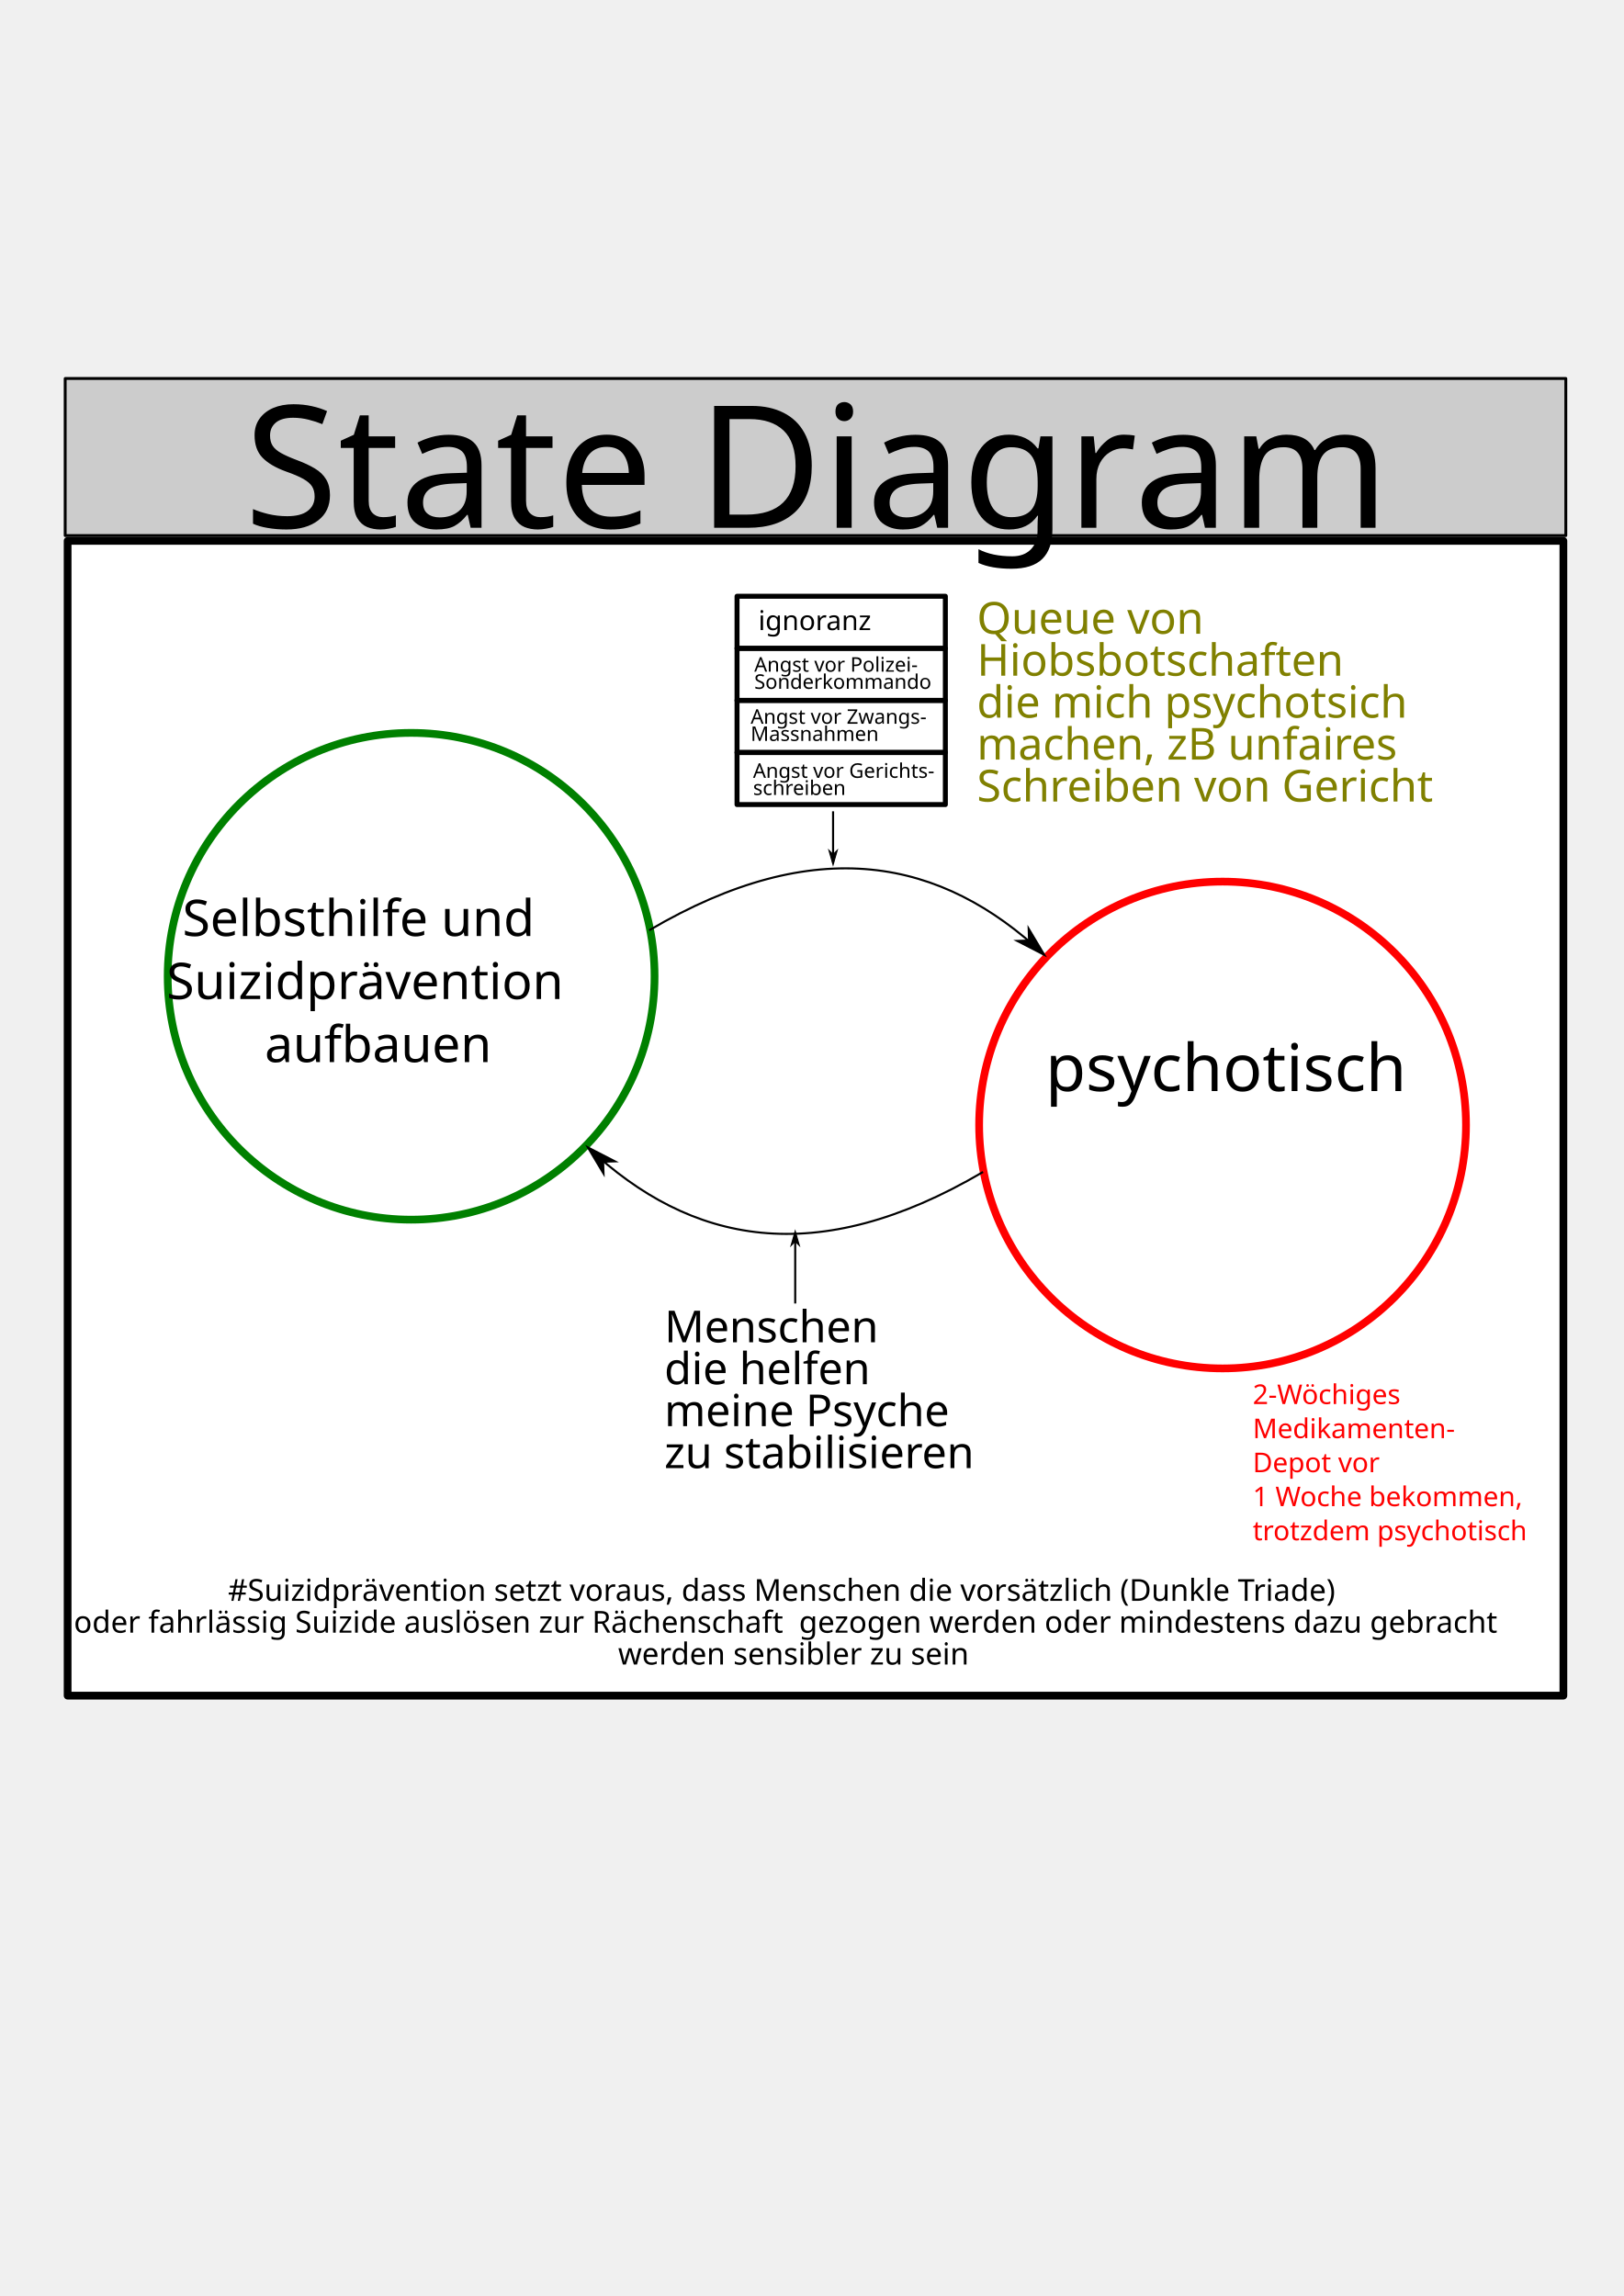
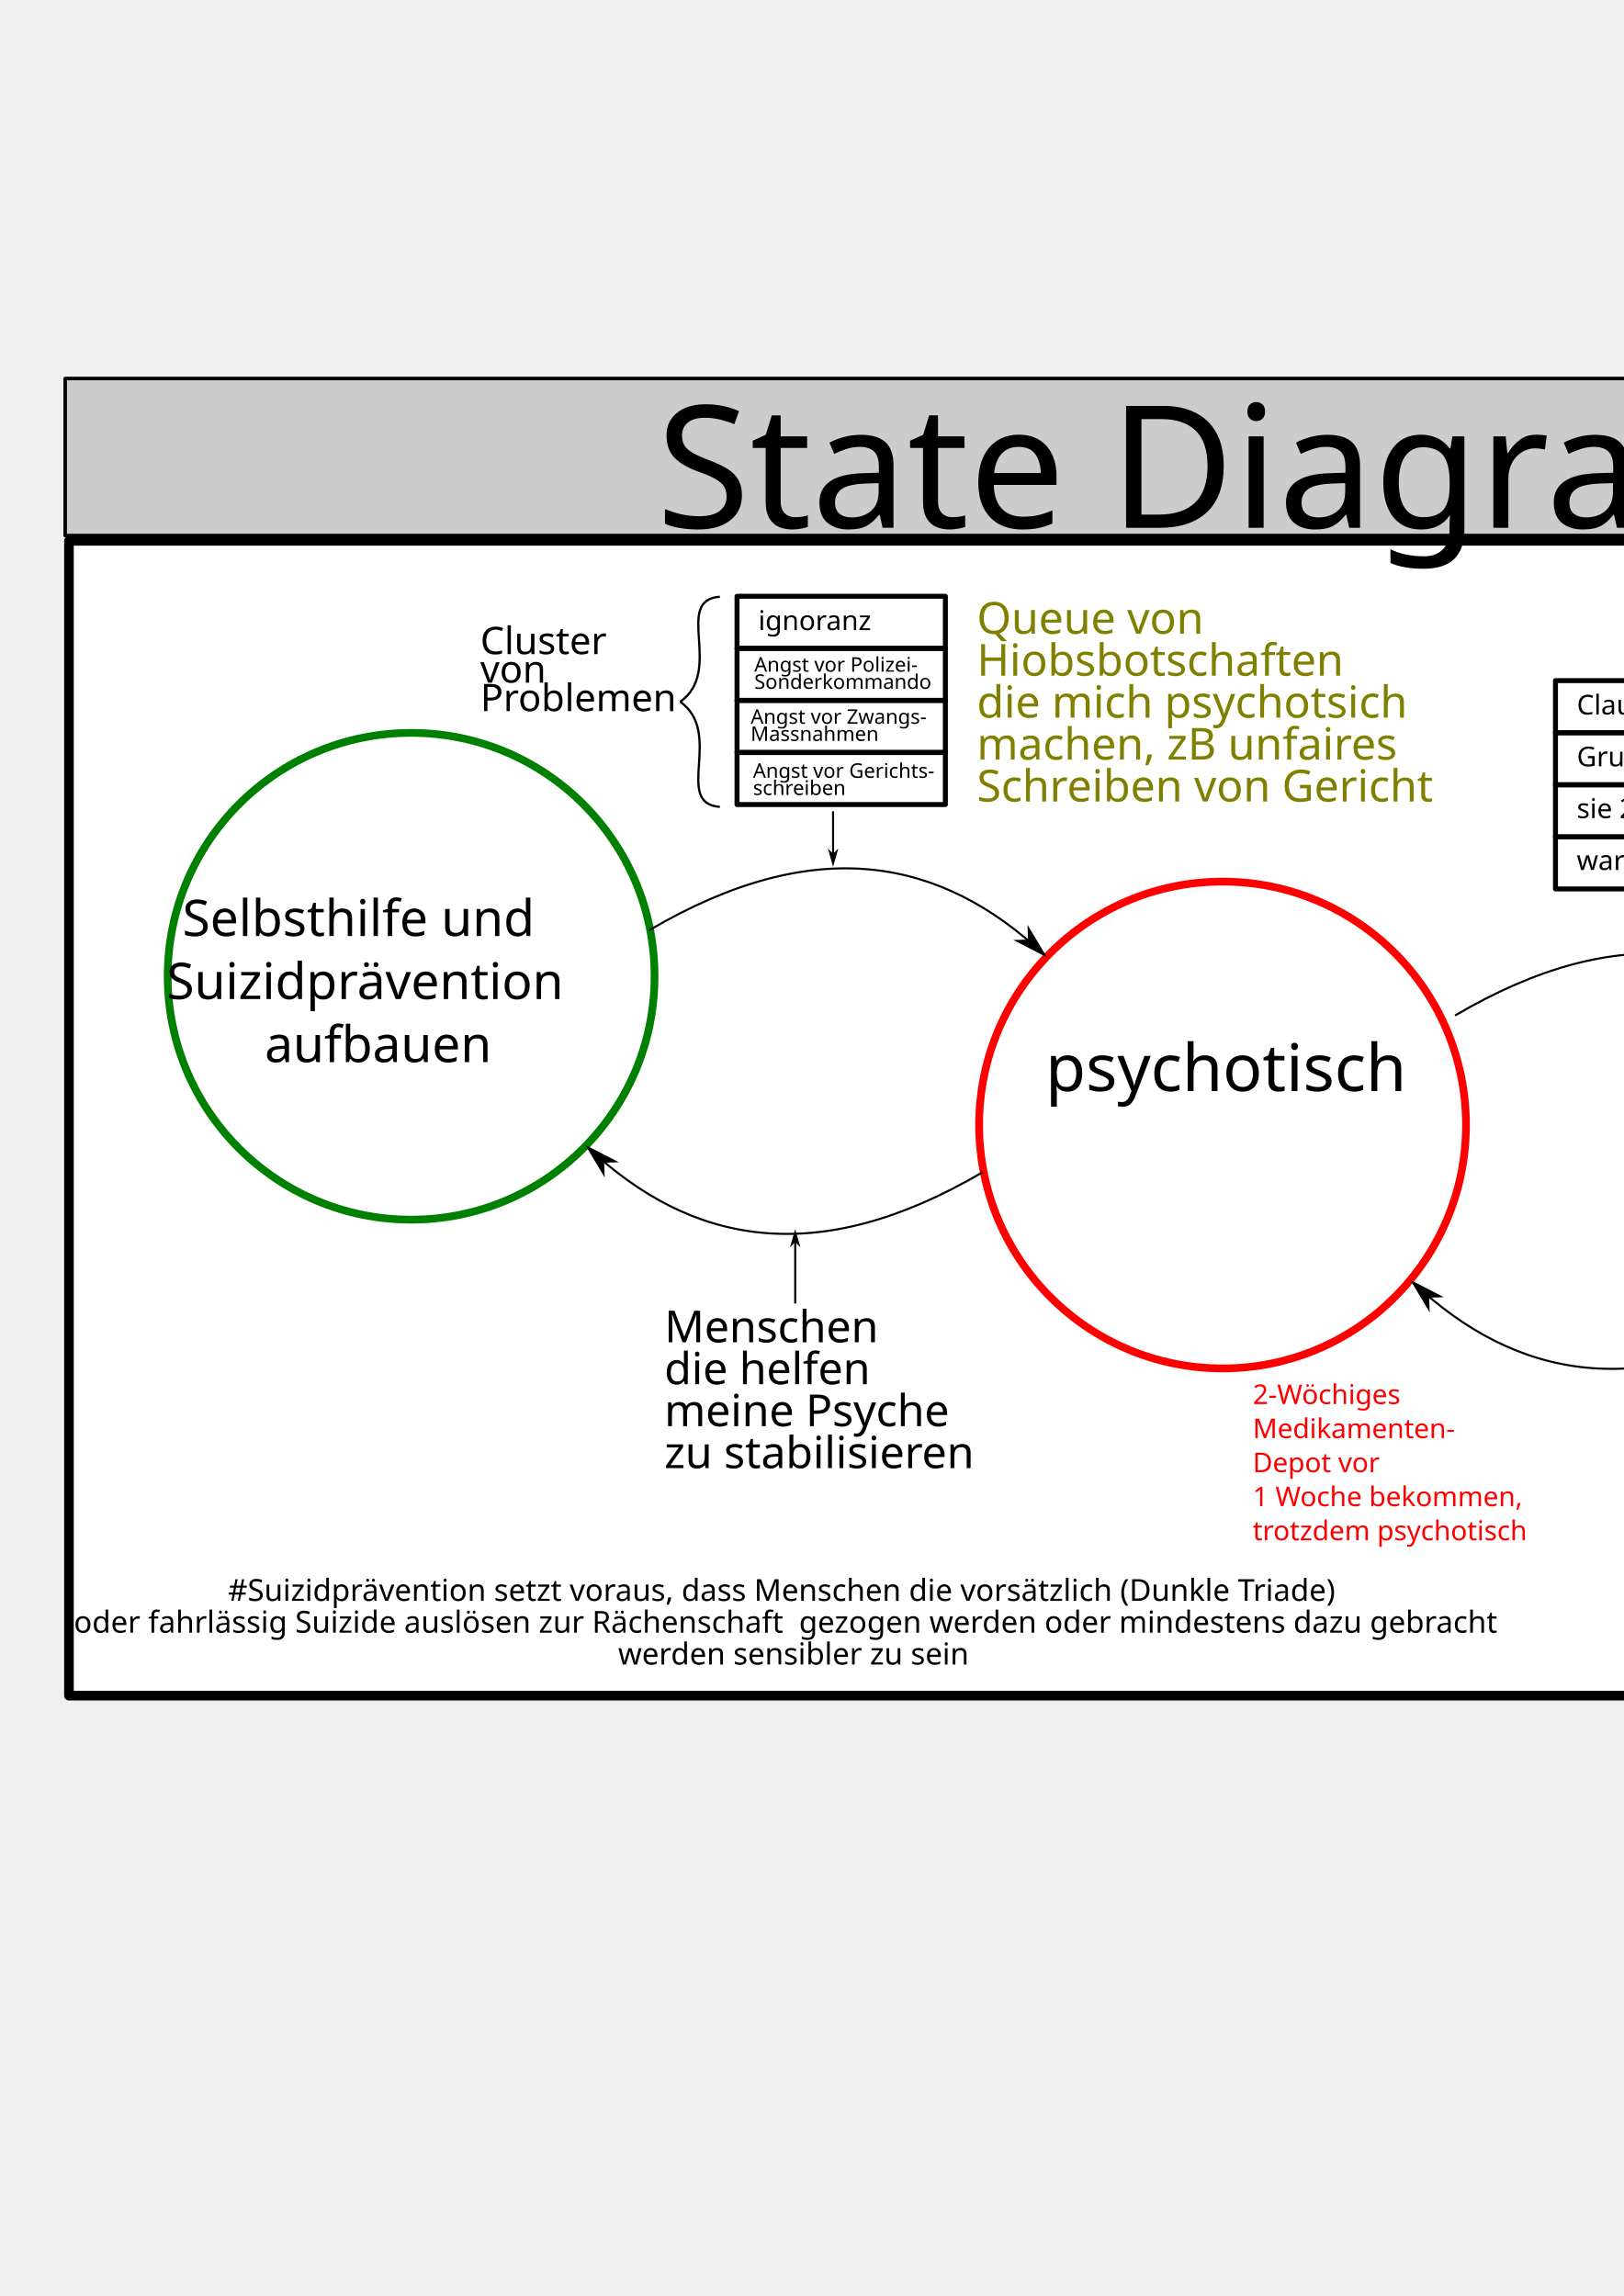
<svg xmlns="http://www.w3.org/2000/svg" width="210mm" height="297mm" viewBox="0 0 210 297" version="1.1" id="svg9325">
  <defs id="defs9322">
    <marker style="overflow:visible" id="Arrow1Mstart" refX="0.0" refY="0.0" orient="auto">
      <path transform="scale(0.4) translate(10,0)" style="fill-rule:evenodd;fill:context-stroke;stroke:context-stroke;stroke-width:1.0pt" d="M 0.0,0.0 L 5.0,-5.0 L -12.5,0.0 L 5.0,5.0 L 0.0,0.0 z " id="path23714" />
    </marker>
    <marker style="overflow:visible;" id="marker39081" refX="0.0" refY="0.0" orient="auto">
      <path transform="scale(0.4) rotate(180) translate(10,0)" style="fill-rule:evenodd;fill:context-stroke;stroke:context-stroke;stroke-width:1.0pt;" d="M 0.0,0.0 L 5.0,-5.0 L -12.5,0.0 L 5.0,5.0 L 0.0,0.0 z " id="path39079" />
    </marker>
    <marker style="overflow:visible;" id="Arrow1Mend" refX="0.0" refY="0.0" orient="auto">
      <path transform="scale(0.4) rotate(180) translate(10,0)" style="fill-rule:evenodd;fill:context-stroke;stroke:context-stroke;stroke-width:1.0pt;" d="M 0.0,0.0 L 5.0,-5.0 L -12.5,0.0 L 5.0,5.0 L 0.0,0.0 z " id="path23717" />
    </marker>
    <marker style="overflow:visible;" id="Arrow1Lend" refX="0.0" refY="0.0" orient="auto">
      <path transform="scale(0.8) rotate(180) translate(12.5,0)" style="fill-rule:evenodd;fill:context-stroke;stroke:context-stroke;stroke-width:1.0pt;" d="M 0.0,0.0 L 5.0,-5.0 L -12.5,0.0 L 5.0,5.0 L 0.0,0.0 z " id="path23711" />
    </marker>
    <marker style="overflow:visible" id="Arrow1Lend-4" refX="0" refY="0" orient="auto">
      <path transform="matrix(-0.8,0,0,-0.8,-10,0)" style="fill:context-stroke;fill-rule:evenodd;stroke:context-stroke;stroke-width:1pt" d="M 0,0 5,-5 -12.5,0 5,5 Z" id="path23711-3" />
    </marker>
+     <marker style="overflow:visible" id="Arrow1Lend-6" refX="0" refY="0" orient="auto">
+       <path transform="matrix(-0.8,0,0,-0.8,-10,0)" style="fill:context-stroke;fill-rule:evenodd;stroke:context-stroke;stroke-width:1pt" d="M 0,0 5,-5 -12.5,0 5,5 Z" id="path23711-8" />
+     </marker>
+     <marker style="overflow:visible" id="Arrow1Lend-4-7" refX="0" refY="0" orient="auto">
+       <path transform="matrix(-0.8,0,0,-0.8,-10,0)" style="fill:context-stroke;fill-rule:evenodd;stroke:context-stroke;stroke-width:1pt" d="M 0,0 5,-5 -12.5,0 5,5 Z" id="path23711-3-0" />
+     </marker>
+     <marker style="overflow:visible" id="Arrow1Mend-3" refX="0" refY="0" orient="auto">
+       <path transform="matrix(-0.4,0,0,-0.4,-4,0)" style="fill:context-stroke;fill-rule:evenodd;stroke:context-stroke;stroke-width:1pt" d="M 0,0 5,-5 -12.5,0 5,5 Z" id="path23717-1" />
+     </marker>
  </defs>
  <g id="layer1">
-     <rect style="fill:#ffffff;stroke:#000000;stroke-width:1;stroke-linejoin:round;stop-color:#000000" id="rect9408" width="193.452" height="149.375" x="8.746" y="69.965" />
-     <rect style="fill:#cccccc;stroke:#000000;stroke-width:0.369;stroke-linejoin:round;stop-color:#000000" id="rect38922" width="194.083" height="20.32" x="8.43" y="-69.28" transform="scale(1,-1)" />
-     <text xml:space="preserve" style="font-style:normal;font-weight:normal;font-size:22.072px;line-height:1.25;font-family:sans-serif;fill:#000000;fill-opacity:1;stroke:none;stroke-width:0.552" x="31.598" y="68.272" id="text10424">
-       <tspan id="tspan10422" style="stroke-width:0.552" x="31.598" y="68.272">State Diagram</tspan>
+     <rect style="fill:#ffffff;stroke:#000000;stroke-width:1.244;stroke-linejoin:round;stop-color:#000000" id="rect9408" width="299.339" height="149.375" x="8.918" y="69.965" />
+     <rect style="fill:#cccccc;stroke:#000000;stroke-width:0.46;stroke-linejoin:round;stop-color:#000000" id="rect38922" width="300.315" height="20.32" x="8.43" y="-69.28" transform="scale(1,-1)" />
+     <text xml:space="preserve" style="font-style:normal;font-weight:normal;font-size:22.072px;line-height:1.25;font-family:sans-serif;fill:#000000;fill-opacity:1;stroke:none;stroke-width:0.552" x="84.878" y="68.272" id="text10424">
+       <tspan id="tspan10422" style="stroke-width:0.552" x="84.878" y="68.272">State Diagram</tspan>
    </text>
    <circle style="fill:#ffffff;stroke:#008000;stroke-width:1;stroke-linejoin:round;stop-color:#000000" id="path10894" cx="53.173" cy="126.286" r="31.484" />
    <circle style="fill:#ffffff;stroke:#ff0000;stroke-width:1;stroke-linejoin:round;stop-color:#000000" id="path10894-6" cx="158.12" cy="145.526" r="31.484" />
    <text xml:space="preserve" style="font-style:normal;font-weight:normal;font-size:6.524px;line-height:1.25;font-family:sans-serif;fill:#000000;fill-opacity:1;stroke:none;stroke-width:0.163" x="53.151" y="121.082" id="text11726">
      <tspan id="tspan11724" style="text-align:center;text-anchor:middle;stroke-width:0.163" x="53.151" y="121.082">Selbsthilfe und </tspan>
      <tspan style="text-align:center;text-anchor:middle;stroke-width:0.163" x="53.151" y="129.237" id="tspan11728">Suizidprävention</tspan>
      <tspan style="text-align:center;text-anchor:middle;stroke-width:0.163" x="53.151" y="137.393" id="tspan11730">aufbauen</tspan>
    </text>
    <text xml:space="preserve" style="font-style:normal;font-weight:normal;font-size:3.92px;line-height:1.05;font-family:sans-serif;fill:#000000;fill-opacity:1;stroke:none;stroke-width:0.098" x="105.171" y="207.079" id="text14868">
      <tspan style="text-align:center;text-anchor:middle;stroke-width:0.098" x="105.171" y="207.079" id="tspan18044">#Suizidprävention setzt voraus, dass Menschen die vorsätzlich (Dunkle Triade) </tspan>
      <tspan style="text-align:center;text-anchor:middle;stroke-width:0.098" x="105.171" y="211.194" id="tspan18048">oder fahrlässig Suizide auslösen zur Rächenschaft  gezogen werden oder mindestens dazu gebracht</tspan>
      <tspan style="text-align:center;text-anchor:middle;stroke-width:0.098" x="105.171" y="215.31" id="tspan23302">werden sensibler zu sein</tspan>
    </text>
    <text xml:space="preserve" style="font-style:normal;font-weight:normal;font-size:8.484px;line-height:1.25;font-family:sans-serif;fill:#000000;fill-opacity:1;stroke:none;stroke-width:0.212" x="135.216" y="141.133" id="text22134">
      <tspan id="tspan22132" style="stroke-width:0.212" x="135.216" y="141.133">psychotisch</tspan>
    </text>
+     <circle style="fill:#ffffff;stroke:#800080;stroke-width:1;stroke-linejoin:round;stop-color:#000000" id="path10894-6-5" cx="263.194" cy="157.323" r="31.484" />
+     <text xml:space="preserve" style="font-style:normal;font-weight:normal;font-size:8.484px;line-height:1.25;font-family:sans-serif;fill:#000000;fill-opacity:1;stroke:none;stroke-width:0.212" x="240.29" y="152.929" id="text22134-0">
+       <tspan id="tspan22132-4" style="stroke-width:0.212" x="240.29" y="152.929">Suizidal</tspan>
+     </text>
    <rect style="fill:none;stroke:#000000;stroke-width:0.642;stroke-linejoin:round;stop-color:#000000" id="rect23406" width="26.945" height="6.736" x="95.323" y="77.132" />
    <rect style="fill:none;stroke:#000000;stroke-width:0.642;stroke-linejoin:round;stop-color:#000000" id="rect23406-1" width="26.945" height="6.736" x="95.323" y="83.868" />
    <rect style="fill:none;stroke:#000000;stroke-width:0.642;stroke-linejoin:round;stop-color:#000000" id="rect23406-9" width="26.945" height="6.736" x="95.323" y="90.604" />
    <rect style="fill:none;stroke:#000000;stroke-width:0.642;stroke-linejoin:round;stop-color:#000000" id="rect23406-0" width="26.945" height="6.736" x="95.323" y="97.34" />
    <path style="fill:none;stroke:#000000;stroke-width:0.265px;stroke-linecap:butt;stroke-linejoin:miter;stroke-opacity:1;marker-end:url(#Arrow1Lend)" d="m 83.958,120.339 c 21.612,-12.713 37.842,-9.279 51.074,3.148" id="path23569" />
    <path style="fill:none;stroke:#000000;stroke-width:0.265px;stroke-linecap:butt;stroke-linejoin:miter;stroke-opacity:1;marker-end:url(#Arrow1Lend-4)" d="m 127.14,151.6 c -21.612,12.713 -37.842,9.279 -51.074,-3.148" id="path23569-7" />
+     <path style="fill:none;stroke:#000000;stroke-width:0.265px;stroke-linecap:butt;stroke-linejoin:miter;stroke-opacity:1;marker-end:url(#Arrow1Lend-6)" d="m 188.185,131.364 c 21.612,-12.713 37.842,-9.279 51.074,3.148" id="path23569-5" />
+     <path style="fill:none;stroke:#000000;stroke-width:0.265px;stroke-linecap:butt;stroke-linejoin:miter;stroke-opacity:1;marker-end:url(#Arrow1Lend-4-7)" d="m 233.84,169.056 c -21.612,12.713 -37.842,9.279 -51.074,-3.148" id="path23569-7-7" />
    <path style="fill:none;stroke:#000000;stroke-width:0.265px;stroke-linecap:butt;stroke-linejoin:miter;stroke-opacity:1;marker-end:url(#Arrow1Mend)" d="m 107.746,104.947 v 6.647" id="path24749" />
    <text xml:space="preserve" style="font-style:normal;font-weight:normal;font-size:5.711px;line-height:0.95;font-family:sans-serif;fill:#808000;fill-opacity:1;stroke:none;stroke-width:0.428" x="126.341" y="81.977" id="text26307">
      <tspan id="tspan26305" style="font-size:5.711px;fill:#808000;stroke:none;stroke-width:0.428" x="126.341" y="81.977">Queue von</tspan>
      <tspan style="font-size:5.711px;fill:#808000;stroke:none;stroke-width:0.428" x="126.341" y="87.402" id="tspan26309">Hiobsbotschaften</tspan>
      <tspan style="font-size:5.711px;fill:#808000;stroke:none;stroke-width:0.428" x="126.341" y="92.828" id="tspan26311">die mich psychotsich</tspan>
      <tspan style="font-size:5.711px;fill:#808000;stroke:none;stroke-width:0.428" x="126.341" y="98.253" id="tspan26313">machen, zB unfaires</tspan>
      <tspan style="font-size:5.711px;fill:#808000;stroke:none;stroke-width:0.428" x="126.341" y="103.678" id="tspan36492">Schreiben von Gericht</tspan>
    </text>
    <text xml:space="preserve" style="font-style:normal;font-weight:normal;font-size:5.711px;line-height:0.95;font-family:sans-serif;fill:#000000;fill-opacity:1;stroke:none;stroke-width:0.428" x="85.921" y="173.631" id="text26307-8">
      <tspan style="font-size:5.711px;stroke-width:0.428" x="85.921" y="173.631" id="tspan28677">Menschen</tspan>
      <tspan style="font-size:5.711px;stroke-width:0.428" x="85.921" y="179.056" id="tspan28945">die helfen</tspan>
      <tspan style="font-size:5.711px;stroke-width:0.428" x="85.921" y="184.481" id="tspan28947">meine Psyche</tspan>
      <tspan style="font-size:5.711px;stroke-width:0.428" x="85.921" y="189.906" id="tspan28949">zu stabilisieren</tspan>
    </text>
    <path style="fill:none;stroke:#000000;stroke-width:0.265px;stroke-linecap:butt;stroke-linejoin:miter;stroke-opacity:1;marker-start:url(#Arrow1Mstart)" d="m 102.848,159.519 v 9.095" id="path29685" />
    <text xml:space="preserve" style="font-style:normal;font-weight:normal;font-size:3.524px;line-height:1.25;font-family:sans-serif;fill:#ff0000;fill-opacity:1;stroke:none;stroke-width:0.088" x="162.019" y="181.625" id="text33150">
      <tspan id="tspan33148" style="fill:#ff0000;stroke-width:0.088" x="162.019" y="181.625">2-Wöchiges</tspan>
      <tspan style="fill:#ff0000;stroke-width:0.088" x="162.019" y="186.03" id="tspan34388">Medikamenten-</tspan>
      <tspan style="fill:#ff0000;stroke-width:0.088" x="162.019" y="190.434" id="tspan33152">Depot vor</tspan>
      <tspan style="fill:#ff0000;stroke-width:0.088" x="162.019" y="194.839" id="tspan33154">1 Woche bekommen,</tspan>
      <tspan style="fill:#ff0000;stroke-width:0.088" x="162.019" y="199.244" id="tspan34402">trotzdem psychotisch</tspan>
    </text>
    <text xml:space="preserve" style="font-style:normal;font-weight:normal;font-size:3.528px;line-height:1.25;font-family:sans-serif;fill:#000000;fill-opacity:1;stroke:none;stroke-width:0.265" x="98.079" y="81.506" id="text2003">
      <tspan id="tspan2001" style="font-size:3.528px;stroke-width:0.265" x="98.079" y="81.506">ignoranz</tspan>
    </text>
    <text xml:space="preserve" style="font-style:normal;font-weight:normal;font-size:2.612px;line-height:0.85;font-family:sans-serif;fill:#000000;fill-opacity:1;stroke:none;stroke-width:0.196" x="97.55" y="86.881" id="text2003-4">
      <tspan id="tspan2001-8" style="font-size:2.612px;stroke-width:0.196" x="97.55" y="86.881">Angst vor Polizei-</tspan>
      <tspan style="font-size:2.612px;stroke-width:0.196" x="97.55" y="89.101" id="tspan4734">Sonderkommando</tspan>
    </text>
    <text xml:space="preserve" style="font-style:normal;font-weight:normal;font-size:2.612px;line-height:0.85;font-family:sans-serif;fill:#000000;fill-opacity:1;stroke:none;stroke-width:0.196" x="97.084" y="93.62" id="text2003-4-5">
      <tspan style="font-size:2.612px;stroke-width:0.196" x="97.084" y="93.62" id="tspan4734-5">Angst vor Zwangs-</tspan>
      <tspan style="font-size:2.612px;stroke-width:0.196" x="97.084" y="95.84" id="tspan5990">Massnahmen</tspan>
    </text>
    <text xml:space="preserve" style="font-style:normal;font-weight:normal;font-size:2.612px;line-height:0.85;font-family:sans-serif;fill:#000000;fill-opacity:1;stroke:none;stroke-width:0.196" x="97.393" y="100.613" id="text2003-4-5-5">
      <tspan style="font-size:2.612px;stroke-width:0.196" x="97.393" y="100.613" id="tspan5990-0">Angst vor Gerichts-</tspan>
      <tspan style="font-size:2.612px;stroke-width:0.196" x="97.393" y="102.833" id="tspan6376">schreiben</tspan>
    </text>
+     <path style="fill:none;stroke:#000000;stroke-width:0.288px;stroke-linecap:butt;stroke-linejoin:miter;stroke-opacity:1" d="m 93.095,77.189 c -6.05,0.45 0.557,9.545 -5.114,13.593" id="path9078" />
+     <path style="fill:none;stroke:#000000;stroke-width:0.288px;stroke-linecap:butt;stroke-linejoin:miter;stroke-opacity:1" d="m 93.095,104.375 c -6.05,-0.45 0.557,-9.545 -5.114,-13.593" id="path9335" />
+     <text xml:space="preserve" style="font-style:normal;font-weight:normal;font-size:4.917px;line-height:0.75;font-family:sans-serif;fill:#000000;fill-opacity:1;stroke:none;stroke-width:0.123" x="62.122" y="84.62" id="text10615">
+       <tspan id="tspan10613" style="stroke-width:0.123" x="62.122" y="84.62">Cluster</tspan>
+       <tspan style="stroke-width:0.123" x="62.122" y="88.308" id="tspan10617">von</tspan>
+       <tspan style="stroke-width:0.123" x="62.122" y="91.996" id="tspan10619">Problemen</tspan>
+     </text>
+     <rect style="fill:none;stroke:#000000;stroke-width:0.642;stroke-linejoin:round;stop-color:#000000" id="rect23406-99" width="26.945" height="6.736" x="201.176" y="88.045" />
+     <rect style="fill:none;stroke:#000000;stroke-width:0.642;stroke-linejoin:round;stop-color:#000000" id="rect23406-1-0" width="26.945" height="6.736" x="201.176" y="94.781" />
+     <rect style="fill:none;stroke:#000000;stroke-width:0.642;stroke-linejoin:round;stop-color:#000000" id="rect23406-9-7" width="26.945" height="6.736" x="201.176" y="101.518" />
+     <rect style="fill:none;stroke:#000000;stroke-width:0.642;stroke-linejoin:round;stop-color:#000000" id="rect23406-0-9" width="26.945" height="6.736" x="201.176" y="108.254" />
+     <path style="fill:none;stroke:#000000;stroke-width:0.265px;stroke-linecap:butt;stroke-linejoin:miter;stroke-opacity:1;marker-end:url(#Arrow1Mend-3)" d="m 213.599,115.86 v 6.647" id="path24749-3" />
+     <text xml:space="preserve" style="font-style:normal;font-weight:normal;font-size:3.528px;line-height:0.95;font-family:sans-serif;fill:#000000;fill-opacity:1;stroke:none;stroke-width:0.265" x="203.933" y="92.419" id="text2003-6">
+       <tspan id="tspan2001-88" style="font-size:3.528px;stroke-width:0.265" x="203.933" y="92.419">Claudines nicht gehaltenes(?) Versprechen</tspan>
+       <tspan style="font-size:3.528px;stroke-width:0.265" x="203.933" y="95.771" id="tspan30564" />
+       <tspan style="font-size:3.528px;stroke-width:0.265" x="203.933" y="99.122" id="tspan30566">Grund weshalb ich beziehungsunfähig bin</tspan>
+       <tspan style="font-size:3.528px;stroke-width:0.265" x="203.933" y="102.474" id="tspan38778" />
+       <tspan style="font-size:3.528px;stroke-width:0.265" x="203.933" y="105.825" id="tspan38780">sie 2001: "Ich will nicht dass Du bezeihungsunfähig wirst"</tspan>
+       <tspan style="font-size:3.528px;stroke-width:0.265" x="203.933" y="109.176" id="tspan38782" />
+       <tspan style="font-size:3.528px;stroke-width:0.265" x="203.933" y="112.528" id="tspan38784">war das Zynismus und Blums sind neben Nazis auch Soziophaten?</tspan>
+     </text>
+     <text xml:space="preserve" style="font-style:normal;font-weight:normal;font-size:2.612px;line-height:0.85;font-family:sans-serif;fill:#000000;fill-opacity:1;stroke:none;stroke-width:0.196" x="203.403" y="97.794" id="text2003-4-0">
+       <tspan style="font-size:2.612px;stroke-width:0.196" x="203.403" y="97.794" id="tspan4734-7" />
+     </text>
+     <text xml:space="preserve" style="font-style:normal;font-weight:normal;font-size:2.612px;line-height:0.85;font-family:sans-serif;fill:#000000;fill-opacity:1;stroke:none;stroke-width:0.196" x="202.938" y="104.533" id="text2003-4-5-2">
+       <tspan style="font-size:2.612px;stroke-width:0.196" x="202.938" y="104.533" id="tspan5990-9" />
+     </text>
+     <text xml:space="preserve" style="font-style:normal;font-weight:normal;font-size:2.612px;line-height:0.85;font-family:sans-serif;fill:#000000;fill-opacity:1;stroke:none;stroke-width:0.196" x="203.247" y="111.527" id="text2003-4-5-5-5">
+       <tspan style="font-size:2.612px;stroke-width:0.196" x="203.247" y="111.527" id="tspan6376-0" />
+     </text>
  </g>
</svg>
